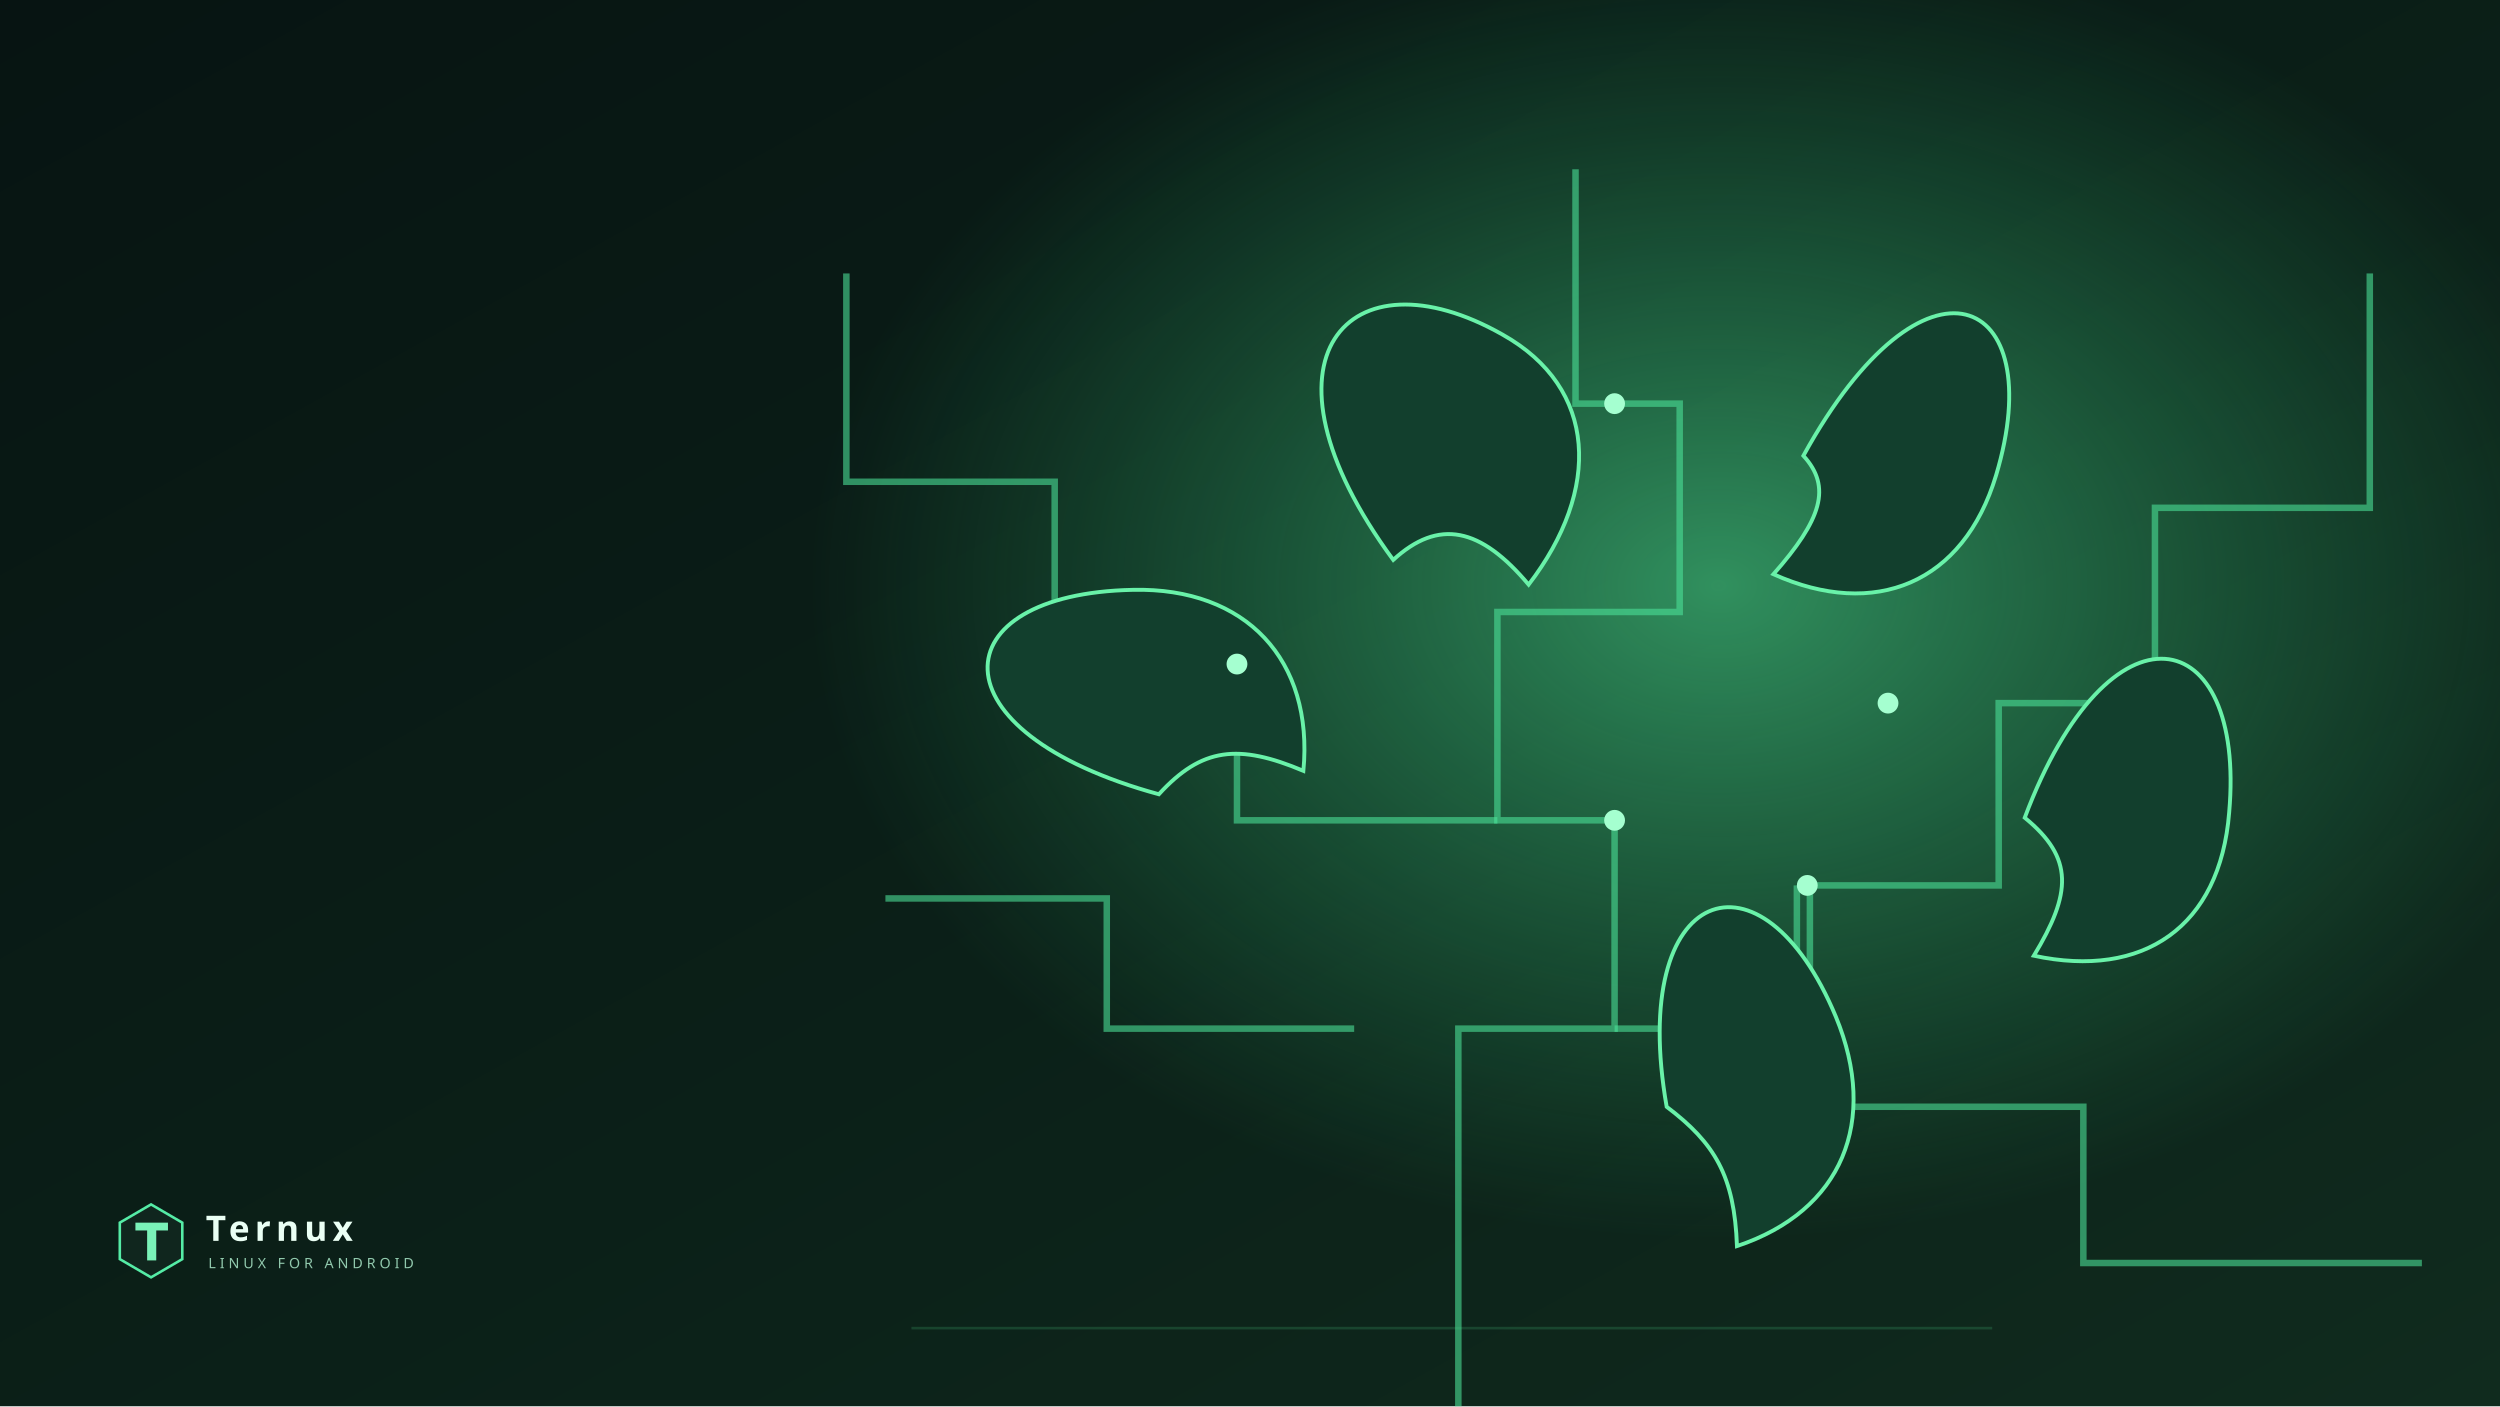
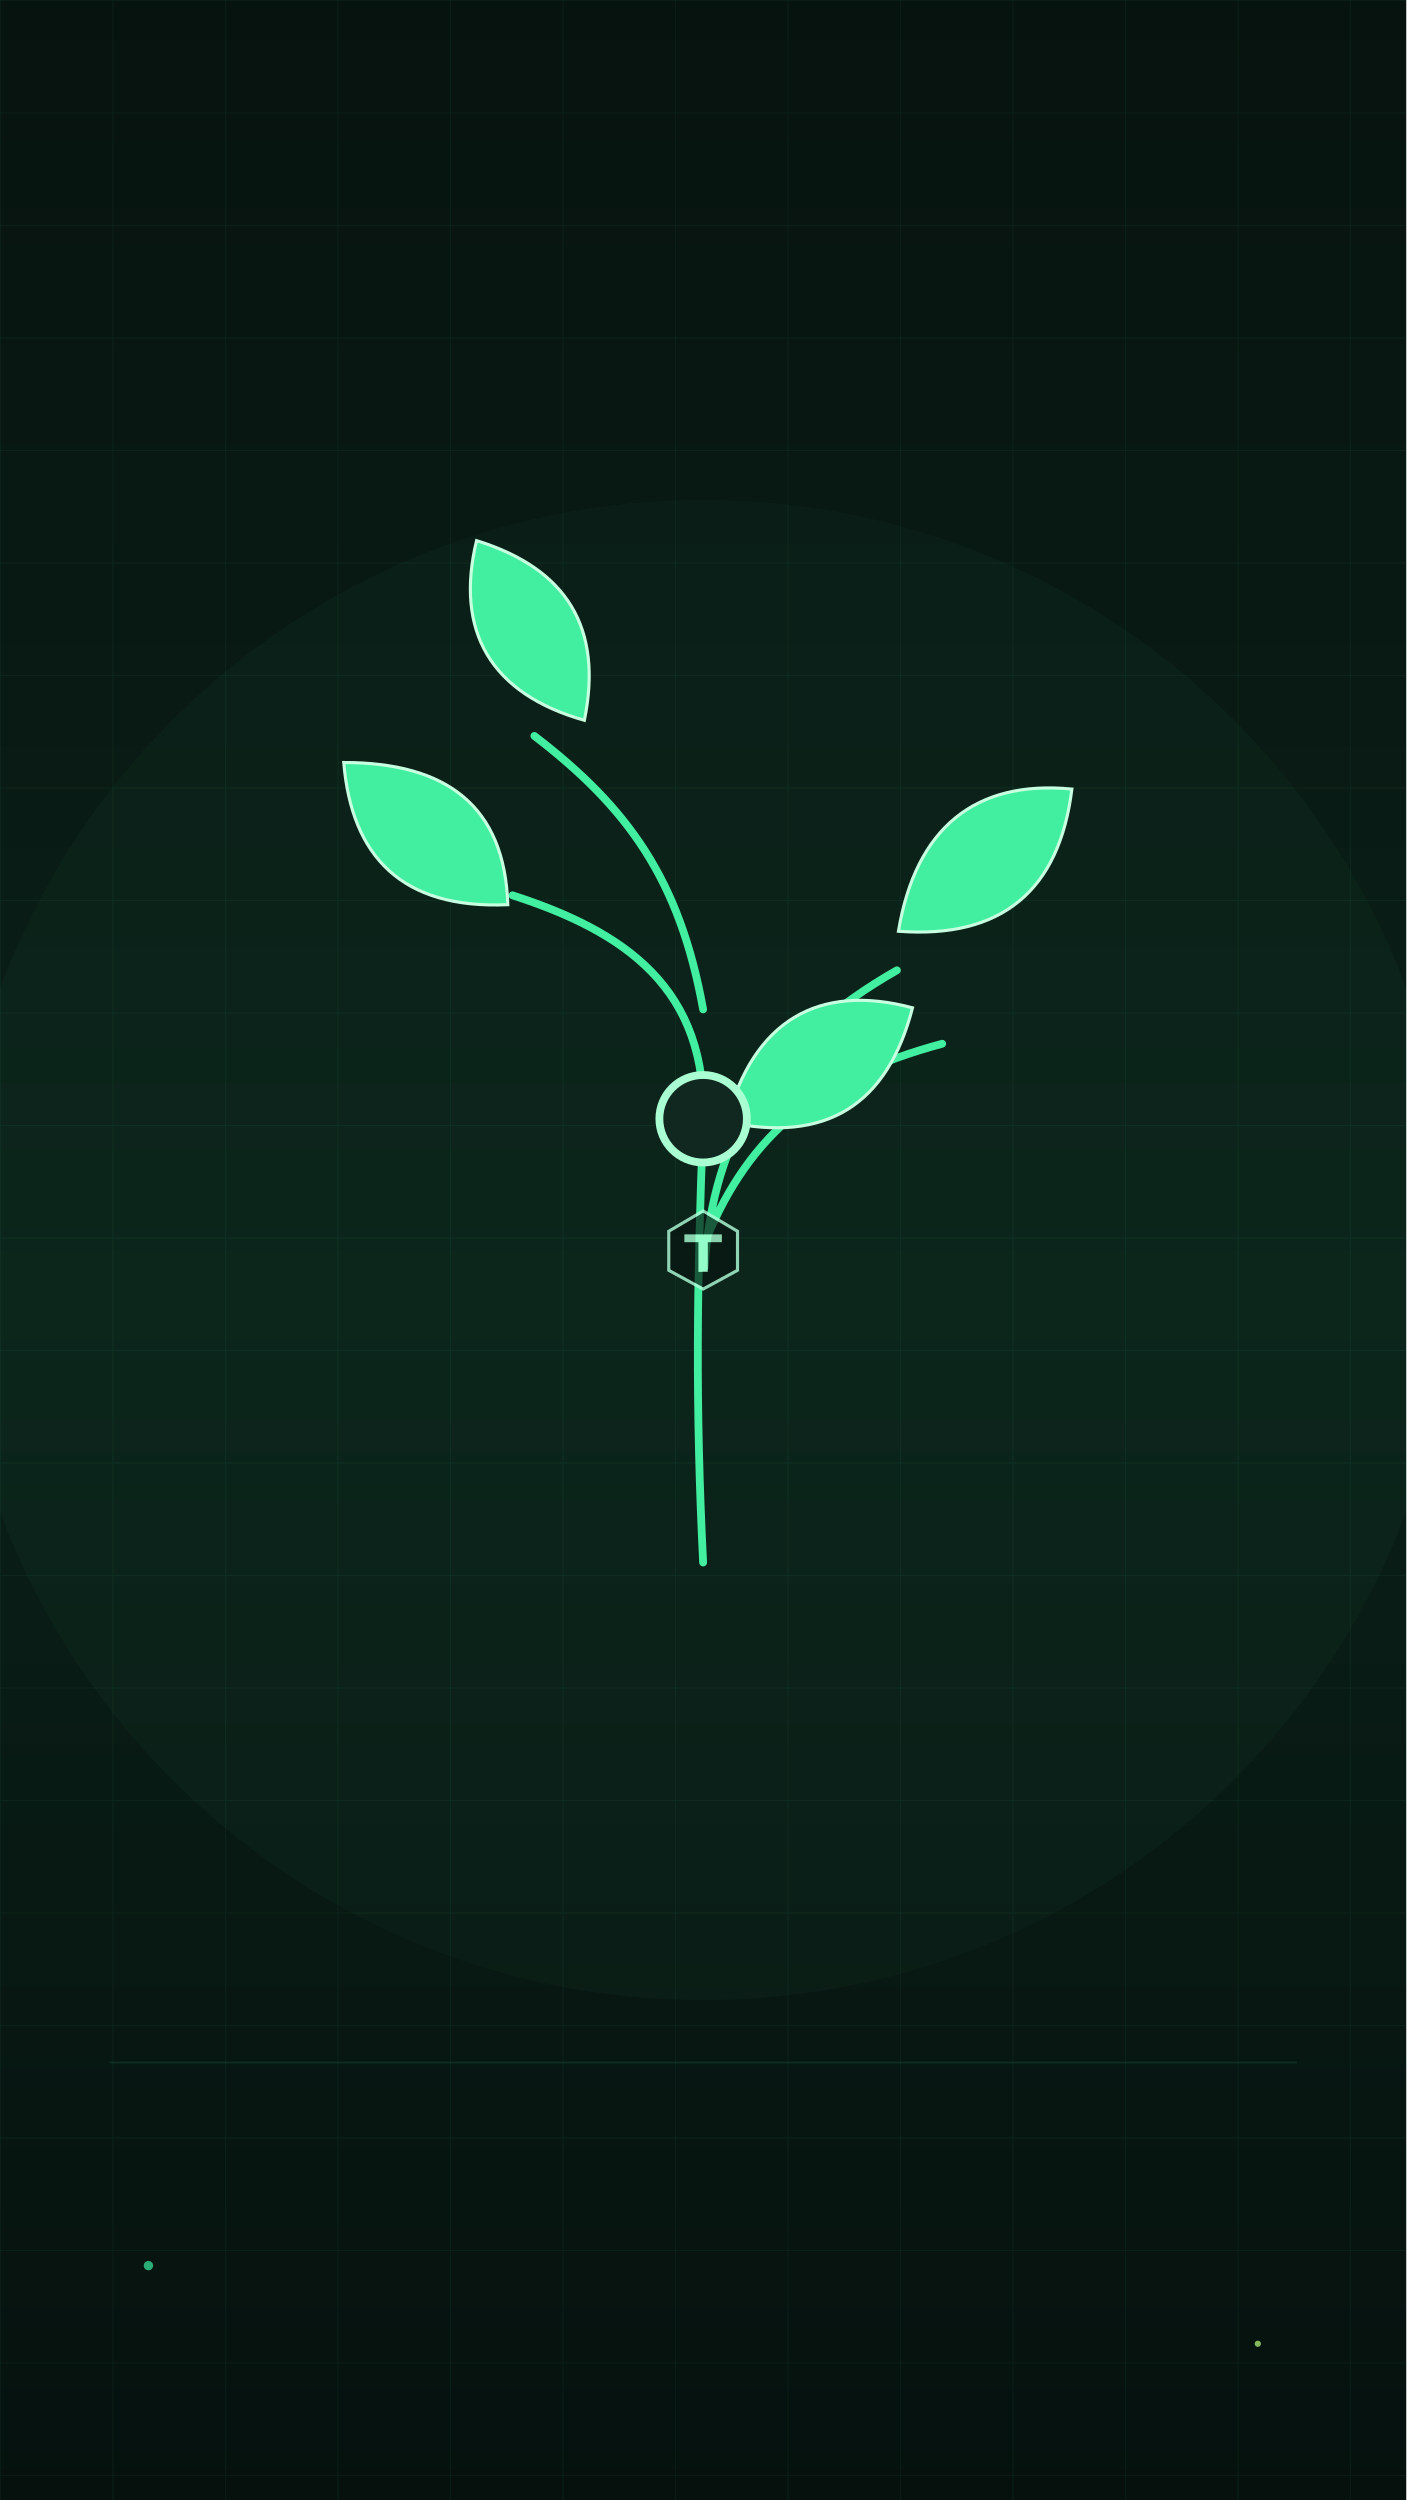
- <svg xmlns="http://www.w3.org/2000/svg" width="1920" height="1080" viewBox="0 0 1920 1080">
+ <svg xmlns="http://www.w3.org/2000/svg" width="900" height="1600" viewBox="0 0 900 1600" preserveAspectRatio="xMidYMid slice" role="img" aria-label="Ternux Circuit Garden">
  <defs>
-     <linearGradient id="forest" x2="1" y2="1">
-       <stop stop-color="#071412" />
-       <stop offset=".55" stop-color="#0b2018" />
-       <stop offset="1" stop-color="#102b1e" />
+     <linearGradient id="bg" x1="0" y1="0" x2="0" y2="1">
+       <stop stop-color="#07130f" />
+       <stop offset=".52" stop-color="#0a2018" />
+       <stop offset="1" stop-color="#06110e" />
    </linearGradient>
-     <radialGradient id="bloom">
-       <stop stop-color="#50ec98" stop-opacity=".55" />
-       <stop offset="1" stop-color="#32c878" stop-opacity="0" />
+     <radialGradient id="planet" cx="32%" cy="26%" r="76%">
+       <stop stop-color="#37eca1" stop-opacity=".94" />
+       <stop offset=".45" stop-color="#087a52" />
+       <stop offset="1" stop-color="#081b14" />
    </radialGradient>
+     <linearGradient id="accent" x1="0" y1="0" x2="1" y2="1">
+       <stop stop-color="#37eca1" />
+       <stop offset="1" stop-color="#b8ff7a" />
+     </linearGradient>
+     <radialGradient id="moon">
+       <stop stop-color="#e2fff0" />
+       <stop offset=".72" stop-color="#b8ff7a" stop-opacity=".74" />
+       <stop offset="1" stop-color="#b8ff7a" stop-opacity="0" />
+     </radialGradient>
+     <pattern id="grid" width="72" height="72" patternUnits="userSpaceOnUse">
+       <path d="M72 0H0V72" fill="none" stroke="#37eca1" stroke-width="1" opacity=".12" />
+     </pattern>
  </defs>
-   <rect width="1920" height="1080" fill="url(#forest)" />
-   <ellipse cx="1320" cy="450" rx="700" ry="500" fill="url(#bloom)" />
-   <g fill="none" stroke="#4ce39a" stroke-opacity=".58" stroke-width="5">
-     <path d="M1120 1080V790h120V630h-90V470h140V310h-80V130" />
-     <path d="M1240 790h150V680h145V540h120V390h165V210" />
-     <path d="M1150 630H950V510H810V370H650V210" />
-     <path d="M1380 680v170h220v120h260" />
-     <path d="M1040 790H850V690H680" />
+   <rect width="900" height="1600" fill="url(#bg)" />
+   <rect width="900" height="1600" fill="url(#grid)" opacity=".55" />
+   <circle cx="450" cy="800" r="480" fill="#37eca1" opacity=".035" />
+   <g>
+     <g fill="none" stroke="#42efa0" stroke-width="5" stroke-linecap="round">
+       <path d="M450 1000c-5-100-4-180 0-280 4-88-51-124-122-147m123 238c5-85 44-145 123-190m-124 25c-15-83-48-129-108-175m110 322c28-68 73-104 151-125" />
+     </g>
+     <g fill="#42efa0" stroke="#c8ffe1" stroke-width="2">
+       <path d="M325 579c-68 3-100-31-105-91 66 0 103 28 105 91zm250 17c11-66 49-97 111-91-8 65-45 96-111 91zm-201-135c-60-17-83-57-69-115 58 18 81 56 69 115zm91 257c17-65 59-89 119-73-16 62-55 87-119 73z" />
+     </g>
+     <circle cx="450" cy="716" r="28" fill="#102820" stroke="#a9ffd2" stroke-width="5" />
  </g>
-   <g fill="#123f2d" stroke="#69f2a9" stroke-width="3">
-     <path d="M1070 430c-114-155-34-240 84-173 73 41 76 119 20 192-37-44-69-51-104-19Z" />
-     <path d="M1385 350c93-169 190-125 148 15-25 83-93 111-171 76 37-42 45-67 23-91Z" />
-     <path d="M890 610c-176-48-168-154-20-157 87-2 139 54 131 139-50-21-78-18-111 18Z" />
-     <path d="M1555 628c65-173 170-151 157-4-7 88-66 128-150 110 29-48 31-75-7-106Z" />
-     <path d="M1280 850c-30-171 73-206 130-69 33 80 5 149-76 176-2-54-17-79-54-107Z" />
+   <g transform="translate(450 800)" opacity=".8">
+     <path d="M0-25 22-12v25L0 25-22 13v-25z" fill="#07160f" fill-opacity=".85" stroke="#b2ffdc" stroke-width="2" />
+     <path d="M-12-10h24v5H3v19h-6V-5h-9z" fill="#a9ffd2" />
  </g>
-   <g fill="#a5ffd0">
-     <circle cx="1240" cy="630" r="8" />
-     <circle cx="1388" cy="680" r="8" />
-     <circle cx="950" cy="510" r="8" />
-     <circle cx="1450" cy="540" r="8" />
-     <circle cx="1240" cy="310" r="8" />
-   </g>
-   <path d="M700 1020h830" stroke="#50d98f" stroke-opacity=".18" stroke-width="2" />
-   <g transform="translate(92 925)">
-     <path d="m24 0 24 14v28L24 56 0 42V14z" fill="#10261e" stroke="#55eca6" stroke-width="2" />
-     <path d="M12 14h25v6H28v23h-7V20H12z" fill="#7af2b8" />
-     <text x="66" y="28" fill="#eafff4" font-family="sans-serif" font-size="27" font-weight="700" letter-spacing="4">Ternux</text>
-     <text x="68" y="49" fill="#91c9ad" font-family="sans-serif" font-size="11" letter-spacing="3">LINUX FOR ANDROID</text>
-   </g>
+   <path d="M70 1320h760" stroke="#37eca1" stroke-width="1" opacity=".12" />
+   <circle cx="95" cy="1450" r="3" fill="#37eca1" opacity=".7" />
+   <circle cx="805" cy="1500" r="2" fill="#b8ff7a" opacity=".7" />
</svg>
